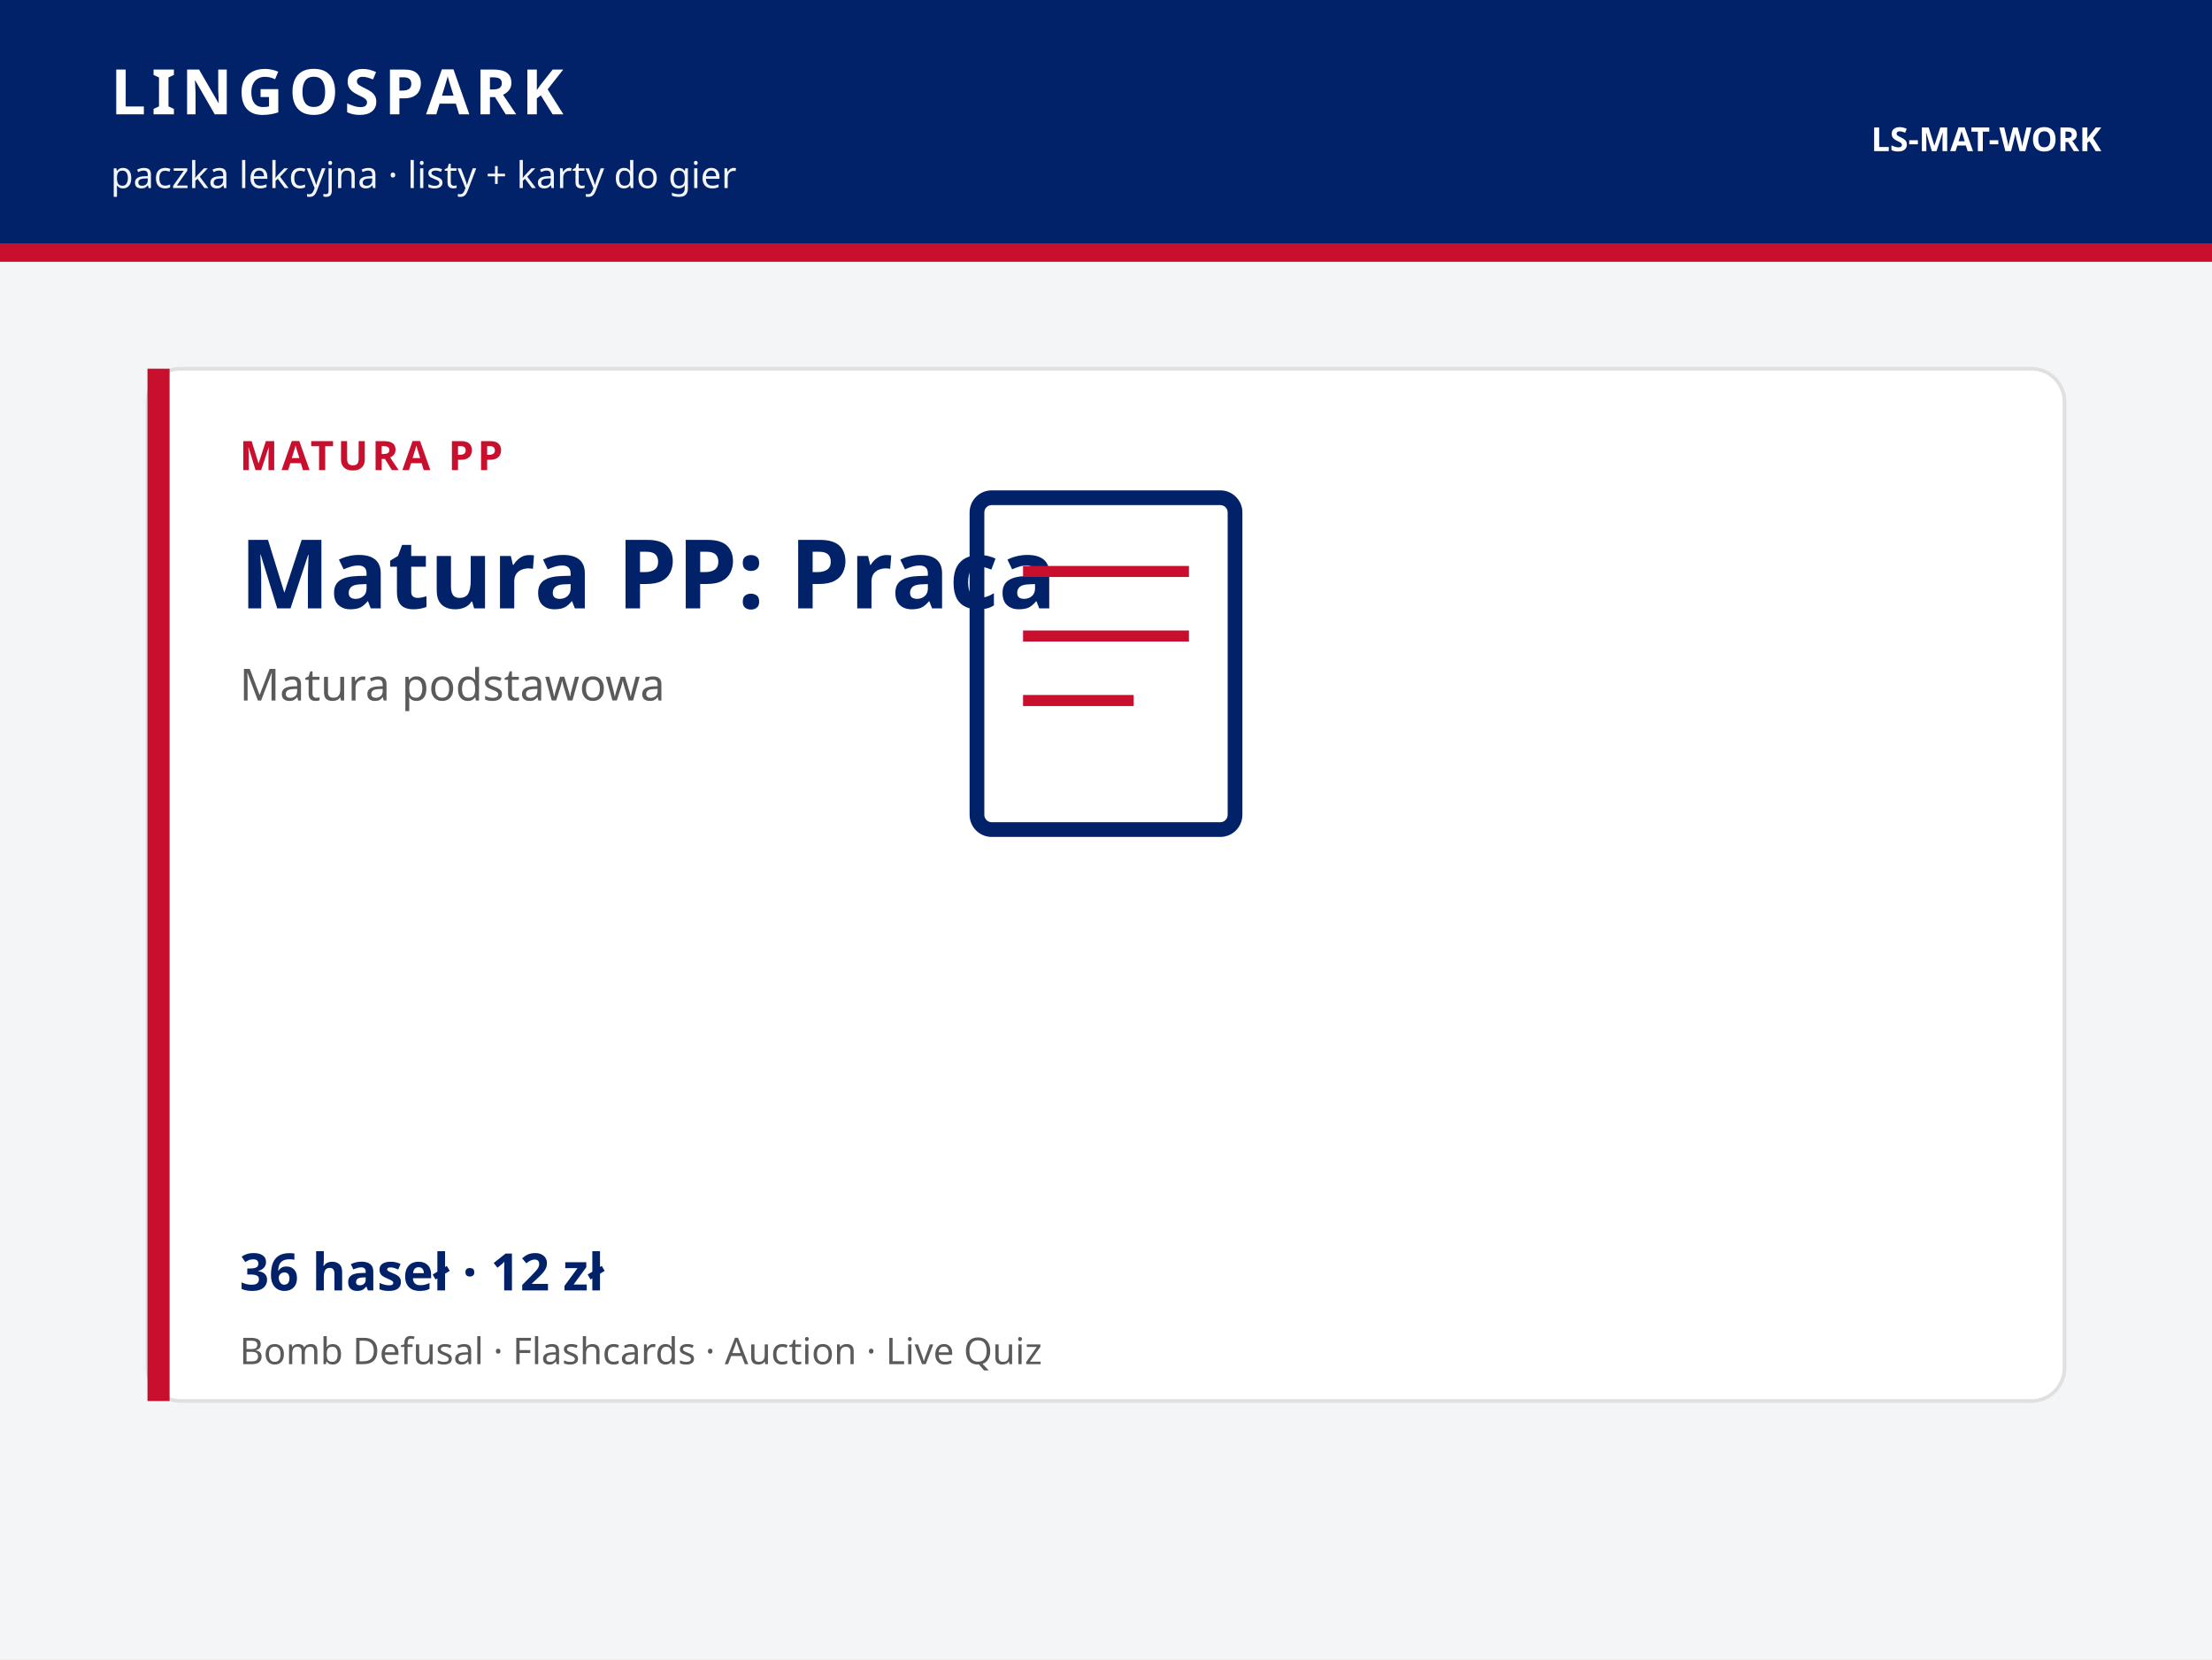
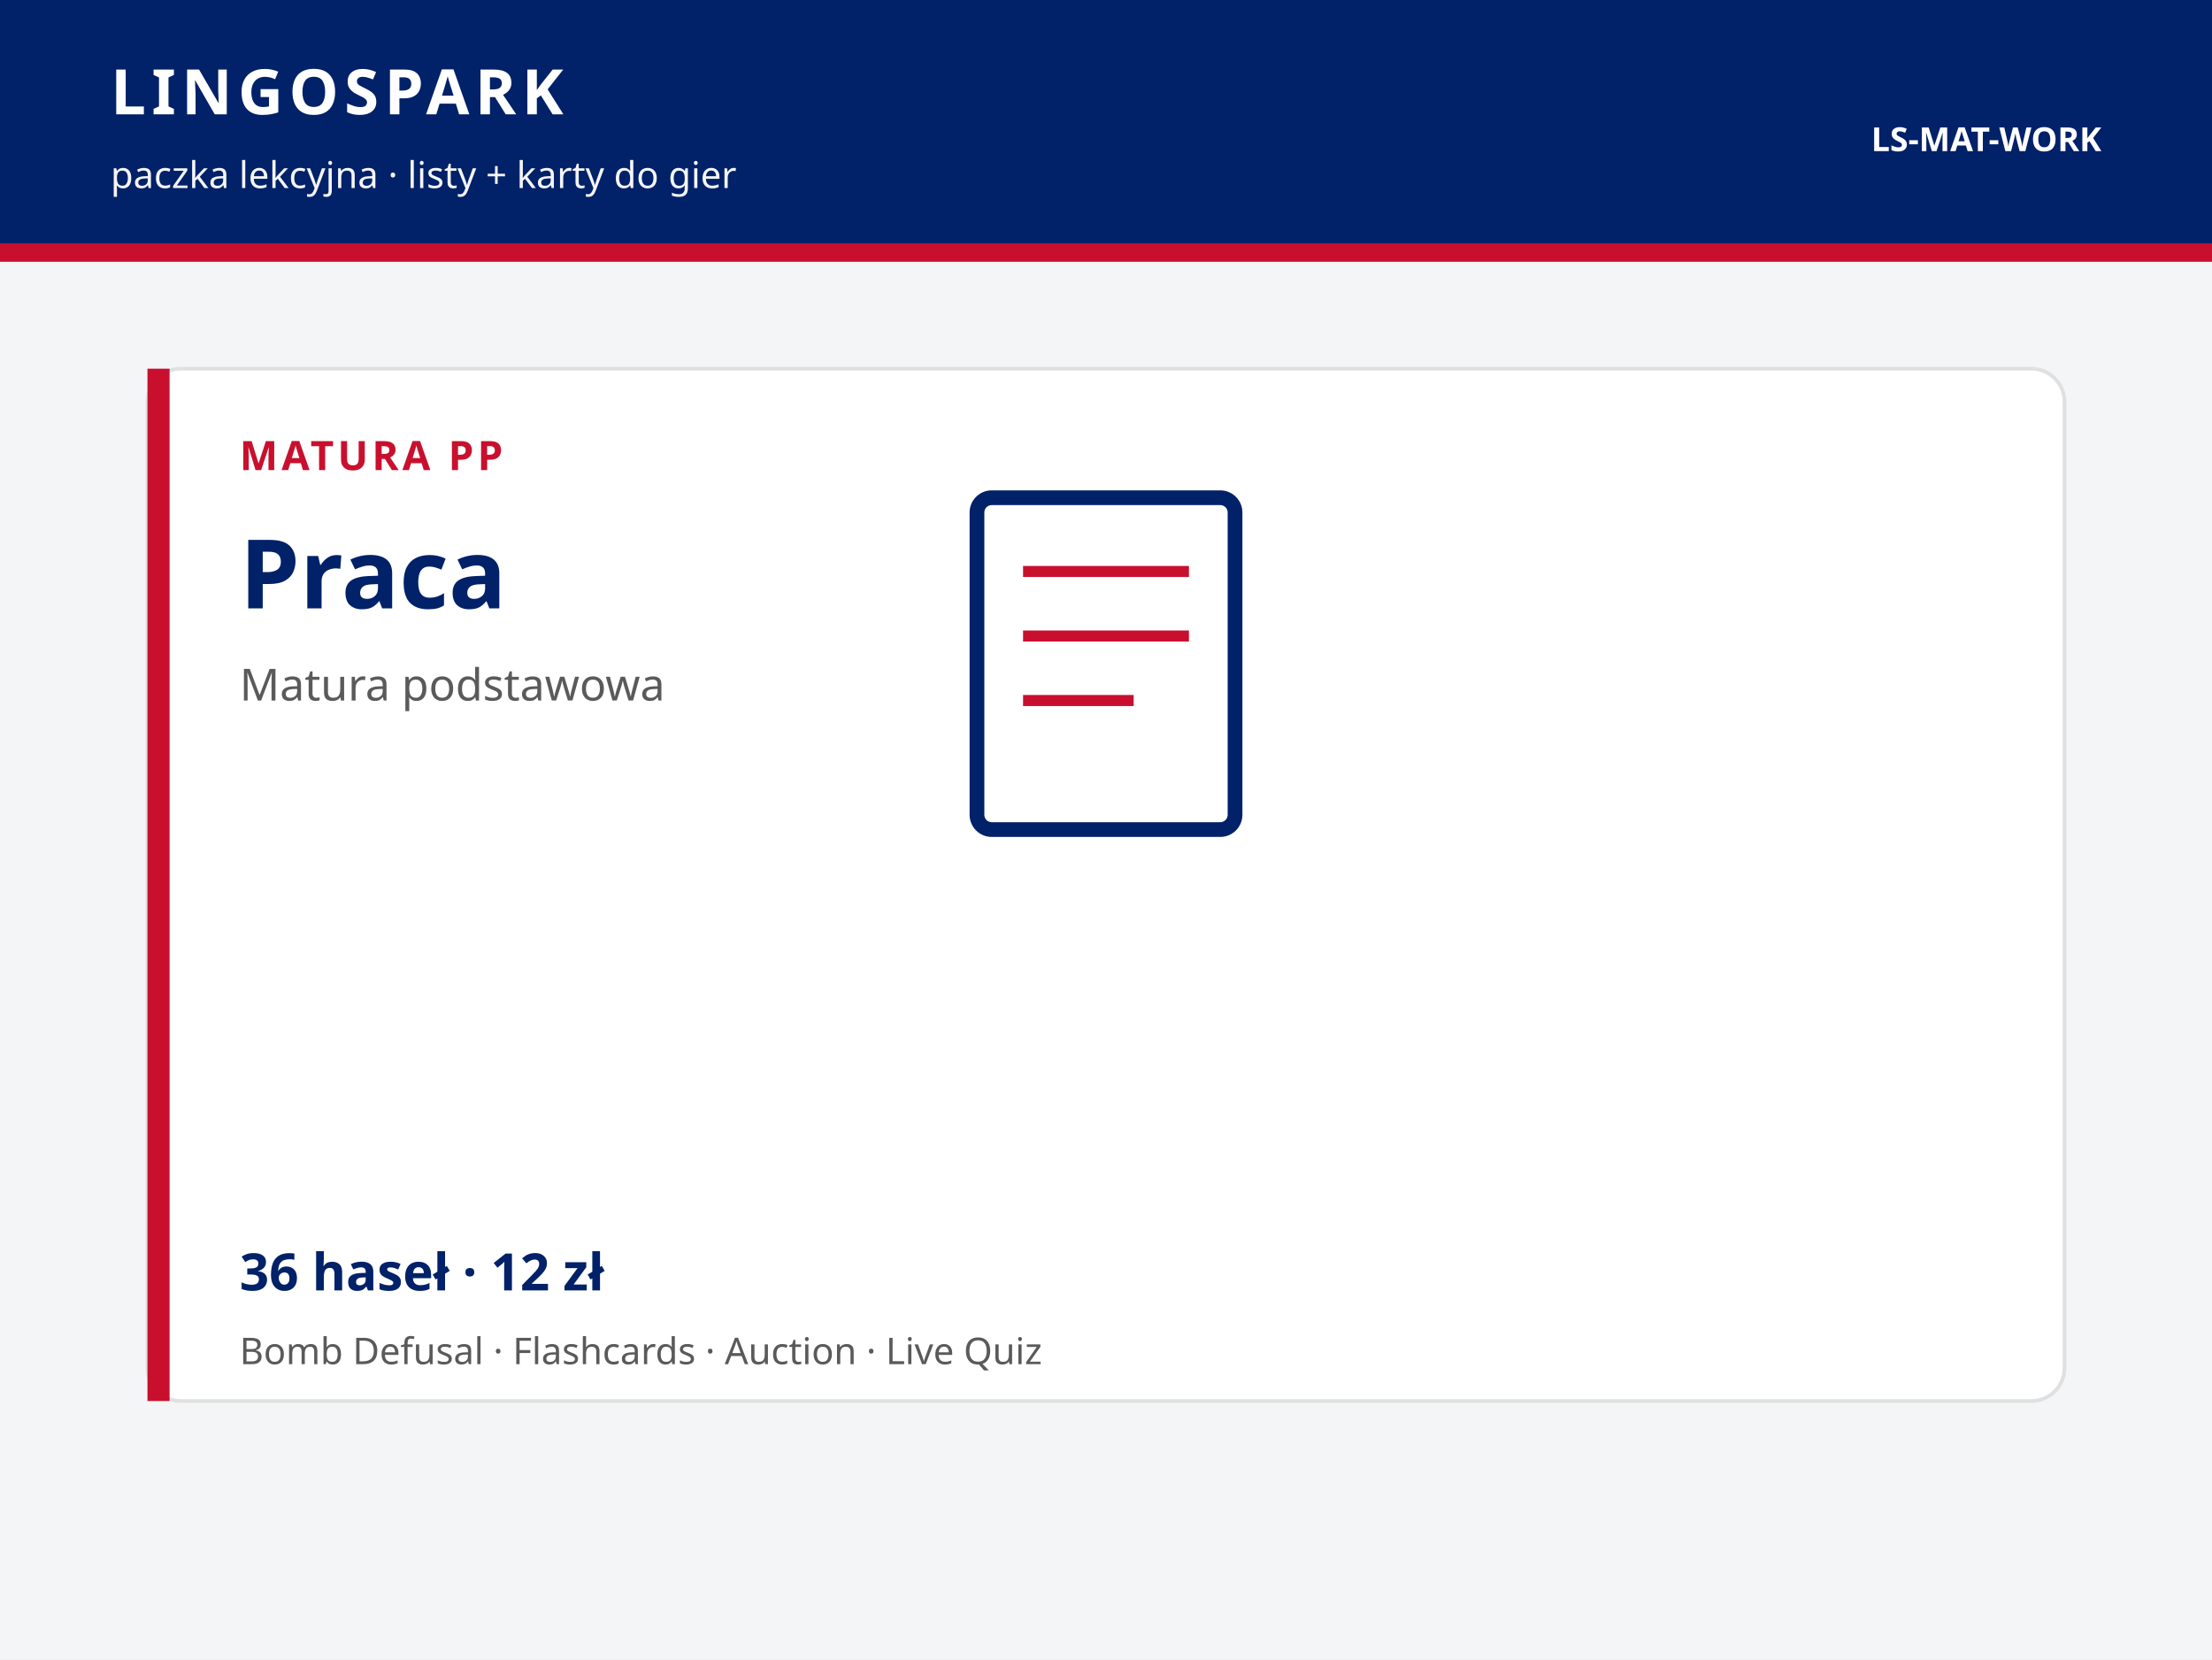
<svg xmlns="http://www.w3.org/2000/svg" viewBox="0 0 1200 900" width="1200" height="900">
  <rect width="1200" height="900" fill="#F4F5F7" />
  <rect width="1200" height="132" fill="#012169" />
  <text x="60" y="62" fill="#ffffff" font-family="Trebuchet MS, Segoe UI, sans-serif" font-size="34" font-weight="700" letter-spacing="3">LINGOSPARK</text>
  <text x="60" y="102" fill="#F4F5F7" font-family="Trebuchet MS, Segoe UI, sans-serif" font-size="20">paczka lekcyjna · listy + karty do gier</text>
  <text x="1140" y="82" text-anchor="end" fill="#ffffff" font-family="Trebuchet MS, Segoe UI, sans-serif" font-size="18" font-weight="700">LS-MAT-WORK</text>
  <rect y="132" width="1200" height="10" fill="#C8102E" />
  <rect x="80" y="200" width="1040" height="560" rx="18" fill="#ffffff" stroke="#E0E0E0" stroke-width="2" />
  <rect x="80" y="200" width="12" height="560" fill="#C8102E" />
  <text x="130" y="255" fill="#C8102E" font-family="Trebuchet MS, Segoe UI, sans-serif" font-size="22" font-weight="700" letter-spacing="2">MATURA PP</text>
-   <text x="130" y="330" fill="#012169" font-family="Trebuchet MS, Segoe UI, sans-serif" font-size="52" font-weight="700">Matura PP: Praca</text>
+   <text x="130" y="330" fill="#012169" font-family="Trebuchet MS, Segoe UI, sans-serif" font-size="52" font-weight="700">Praca</text>
  <text x="130" y="380" fill="#5A5A5A" font-family="Segoe UI, sans-serif" font-size="24">Matura podstawowa</text>
  <g fill="none" stroke="#012169" stroke-width="8" stroke-linejoin="round">
    <rect x="530" y="270" width="140" height="180" rx="8" />
    <path d="M555 310h90M555 345h90M555 380h60" stroke="#C8102E" stroke-width="6" />
  </g>
  <text x="130" y="700" fill="#012169" font-family="Trebuchet MS, Segoe UI, sans-serif" font-size="28" font-weight="700">36 haseł · 12 zł</text>
  <text x="130" y="740" fill="#5A5A5A" font-family="Segoe UI, sans-serif" font-size="20">Bomb Defusal · Flashcards · Auction · Live Quiz</text>
</svg>
